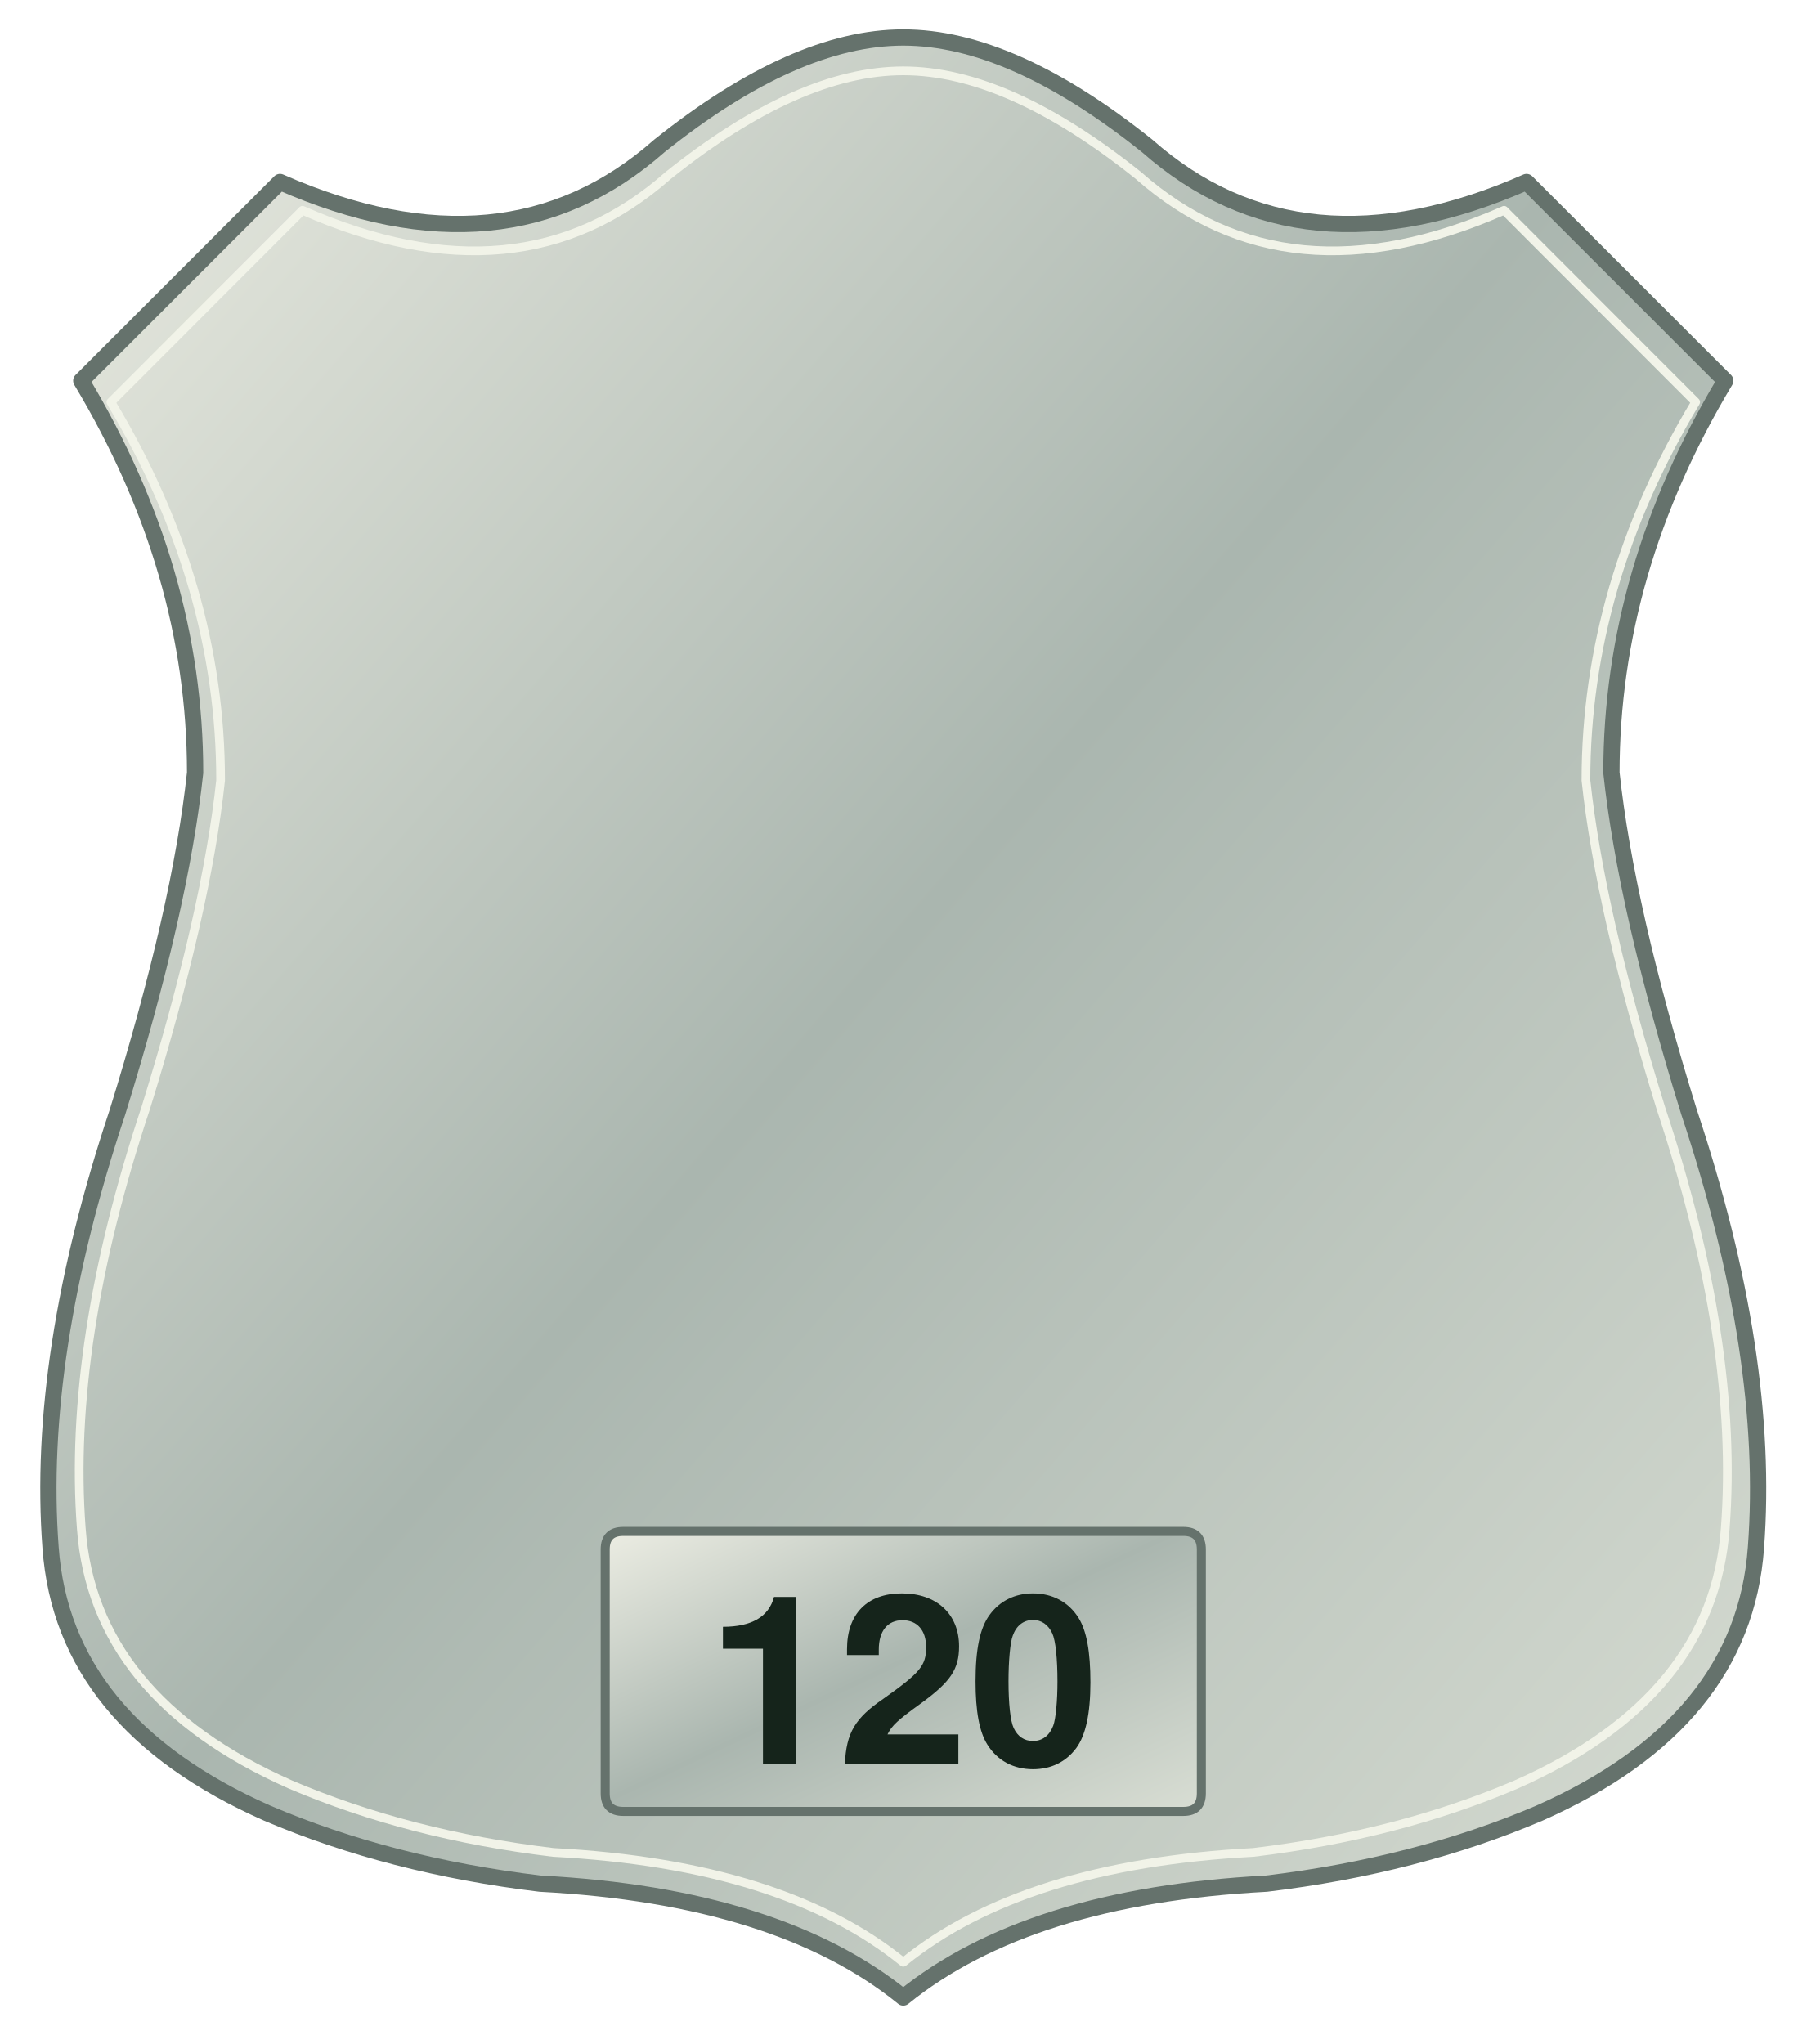
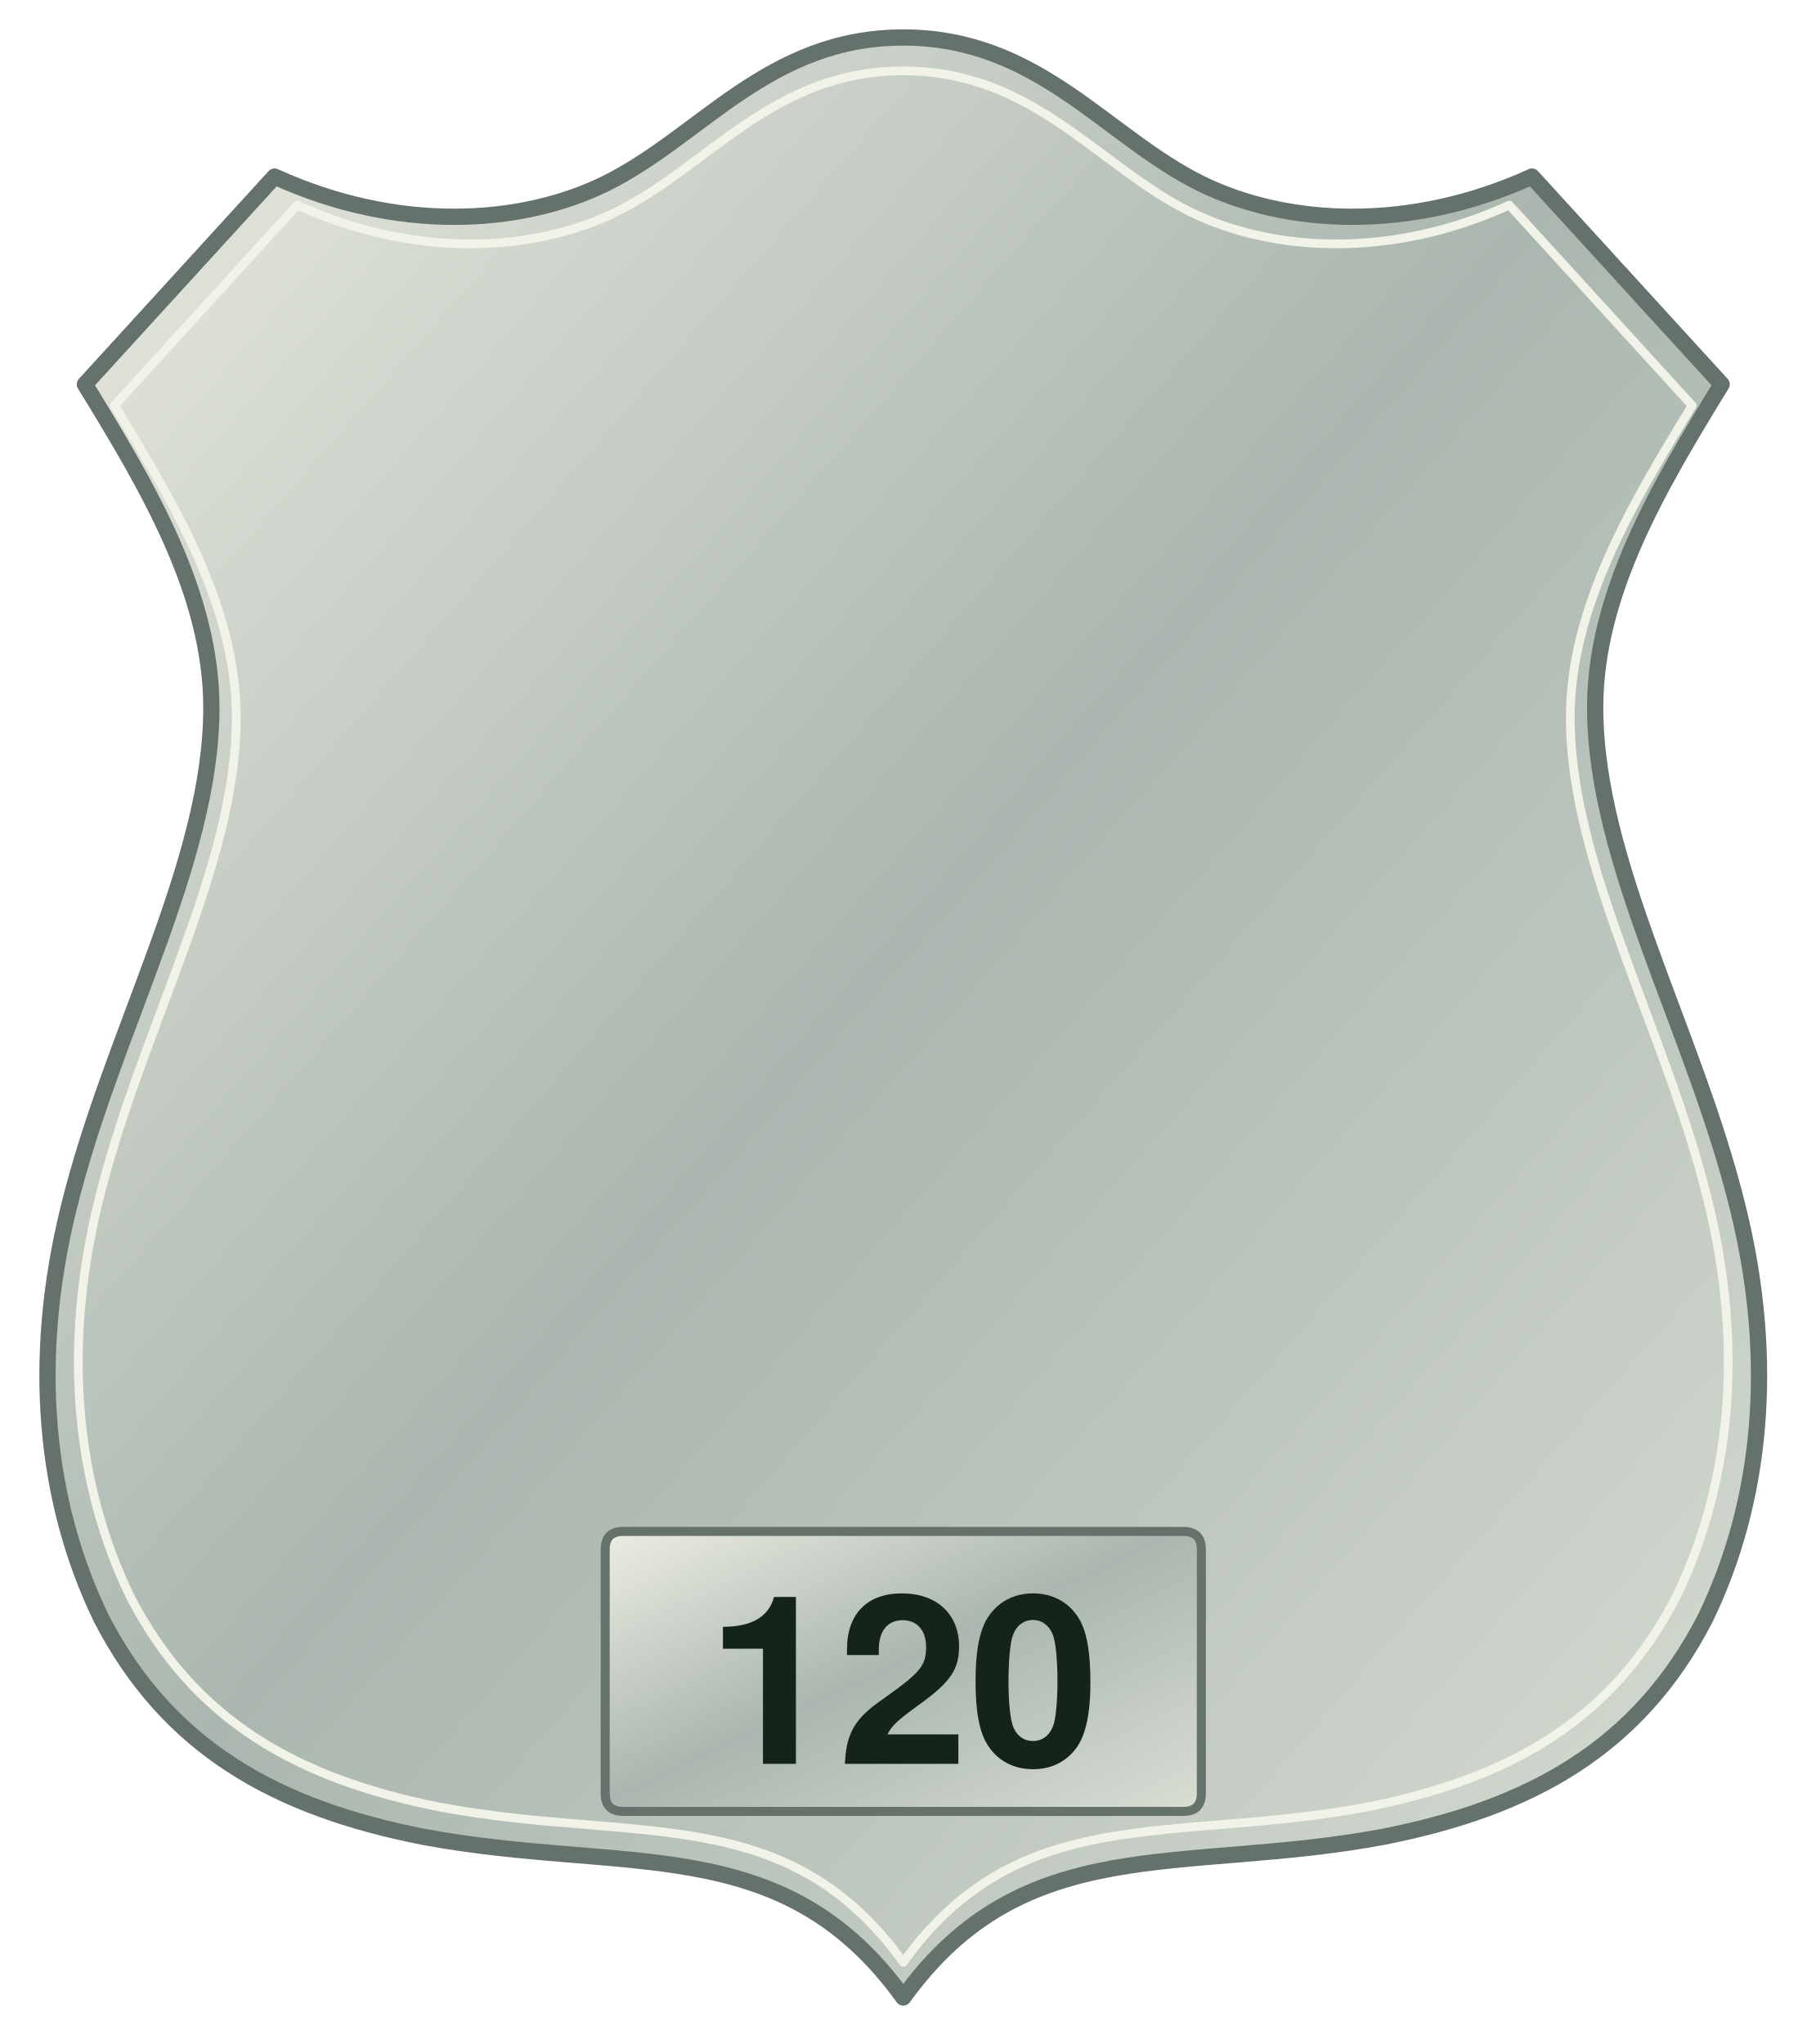
<svg xmlns="http://www.w3.org/2000/svg" viewBox="0 0 730 826" role="img">
  <g data-template="park-ranger-numbered-badge" transform="translate(0 4.2) scale(0.73)">
    <defs>
      <linearGradient id="silver" x1="0" y1="0" x2="1" y2="1">
        <stop offset="0" stop-color="#ecede3" />
        <stop offset=".48" stop-color="#aab6af" />
        <stop offset="1" stop-color="#d9ded4" />
      </linearGradient>
      <linearGradient id="bronze" x1="0" y1="0" x2="1" y2="1">
        <stop offset="0" stop-color="#dbc078" />
        <stop offset=".5" stop-color="#9d7f40" />
        <stop offset="1" stop-color="#bea161" />
      </linearGradient>
    </defs>
-     <path d="M155 95Q280 150 365 75Q440 15 500 15Q560 15 635 75Q720 150 845 95L955 205Q892 310 892 422Q900 497 935 610Q980 745 972 851Q965 948 852 998Q784 1027 701 1037Q569 1044 500 1100Q431 1044 299 1037Q216 1027 148 998Q35 948 28 851Q20 745 65 610Q100 497 108 422Q108 310 45 205Z" fill="url(#silver)" stroke="#65726c" stroke-width="9" stroke-linejoin="round" stroke-linecap="round" data-role="border" />
+     <path d="M500 15 C575 15 612 70 665 96 C712 119 780 123 848 92 L953 207 C918 264 883 323 883 386 C883 472 938 565 962 663 C983 748 975 826 944 890 C907 962 847 995 766 1011 C654 1032 567 1007 500 1100 C433 1007 346 1032 234 1011 C153 995 93 962 56 890 C25 826 17 748 38 663 C62 565 117 472 117 386 C117 323 82 264 47 207 L152 92 C220 123 288 119 335 96 C388 70 425 15 500 15 Z" fill="url(#silver)" stroke="#65726c" stroke-width="9" stroke-linejoin="round" stroke-linecap="round" data-role="border" />
    <g transform="translate(18 19) scale(.964 .965)">
-       <path d="M155 95Q280 150 365 75Q440 15 500 15Q560 15 635 75Q720 150 845 95L955 205Q892 310 892 422Q900 497 935 610Q980 745 972 851Q965 948 852 998Q784 1027 701 1037Q569 1044 500 1100Q431 1044 299 1037Q216 1027 148 998Q35 948 28 851Q20 745 65 610Q100 497 108 422Q108 310 45 205Z" fill="none" stroke="#f1f3e8" stroke-width="5" stroke-linejoin="round" stroke-linecap="round" data-role="border" />
+       <path d="M500 15 C575 15 612 70 665 96 C712 119 780 123 848 92 L953 207 C918 264 883 323 883 386 C883 472 938 565 962 663 C983 748 975 826 944 890 C907 962 847 995 766 1011 C654 1032 567 1007 500 1100 C433 1007 346 1032 234 1011 C153 995 93 962 56 890 C25 826 17 748 38 663 C62 565 117 472 117 386 C117 323 82 264 47 207 L152 92 C220 123 288 119 335 96 C388 70 425 15 500 15 Z" fill="none" stroke="#f1f3e8" stroke-width="5" stroke-linejoin="round" stroke-linecap="round" data-role="border" />
    </g>
    <g data-component="embossed-outlined-caption">
      <g data-shared="embossed-outlined-caption-1f6f1b4674" />
    </g>
    <g data-role="crest">
      <g data-component="plateforge-historical-arms" data-master-id="plateforge-bc-arms-1917-type3" data-master-geometry-hash="ec59d5d9ec8e302d0d5dd28683fd6c3bc6c284ba6c663651acdcd38491cbe5c7" transform="translate(312.424 235) scale(0.3273578) translate(-0.0 -0.0)" color="#f1f3e8">
        <g data-shared="plateforge-historical-arms-2d24b22bc5" />
      </g>
    </g>
    <g data-component="embossed-outlined-caption">
      <g data-shared="embossed-outlined-caption-3aee8b213e" />
    </g>
    <path d="M345 842H655Q665 842 665 852V987Q665 997 655 997H345Q335 997 335 987V852Q335 842 345 842Z" fill="url(#silver)" stroke="#65726c" stroke-width="5" stroke-linejoin="round" stroke-linecap="round" data-role="border" data-component="serial-plaque" />
    <g data-caption="120">
      <path d="M238 489V0H378V709H285C263 625 190 582 68 582V489Z" fill="#15241b" transform="translate(427.5446 970.65) rotate(0) scale(0.1303155 -0.1303155) translate(-278 0)" />
      <path d="M512 125H211C230 163 252 184 356 259C479 349 515 402 515 499C515 636 420 724 272 724C125 724 39 637 39 487V462H174V485C174 564 211 610 275 610C337 610 375 567 375 496C375 417 351 388 193 276C73 194 36 132 30 0H512Z" fill="#15241b" transform="translate(500 970.65) rotate(0) scale(0.1303155 -0.1303155) translate(-278 0)" />
      <path d="M273 724C197 724 132 692 89 633C48 578 29 488 29 350C29 224 45 136 79 82C121 14 190 -23 273 -23C350 -23 413 8 457 67C497 122 517 213 517 346C517 476 501 564 467 619C425 687 356 724 273 724ZM273 611C309 611 338 591 355 554C369 524 377 447 377 349C377 269 370 191 359 162C343 120 313 97 273 97C236 97 208 116 191 152C177 182 169 256 169 351C169 435 176 515 187 544C202 587 233 611 273 611Z" fill="#15241b" transform="translate(572.4554 970.65) rotate(0) scale(0.1303155 -0.1303155) translate(-278 0)" />
    </g>
  </g>
</svg>
